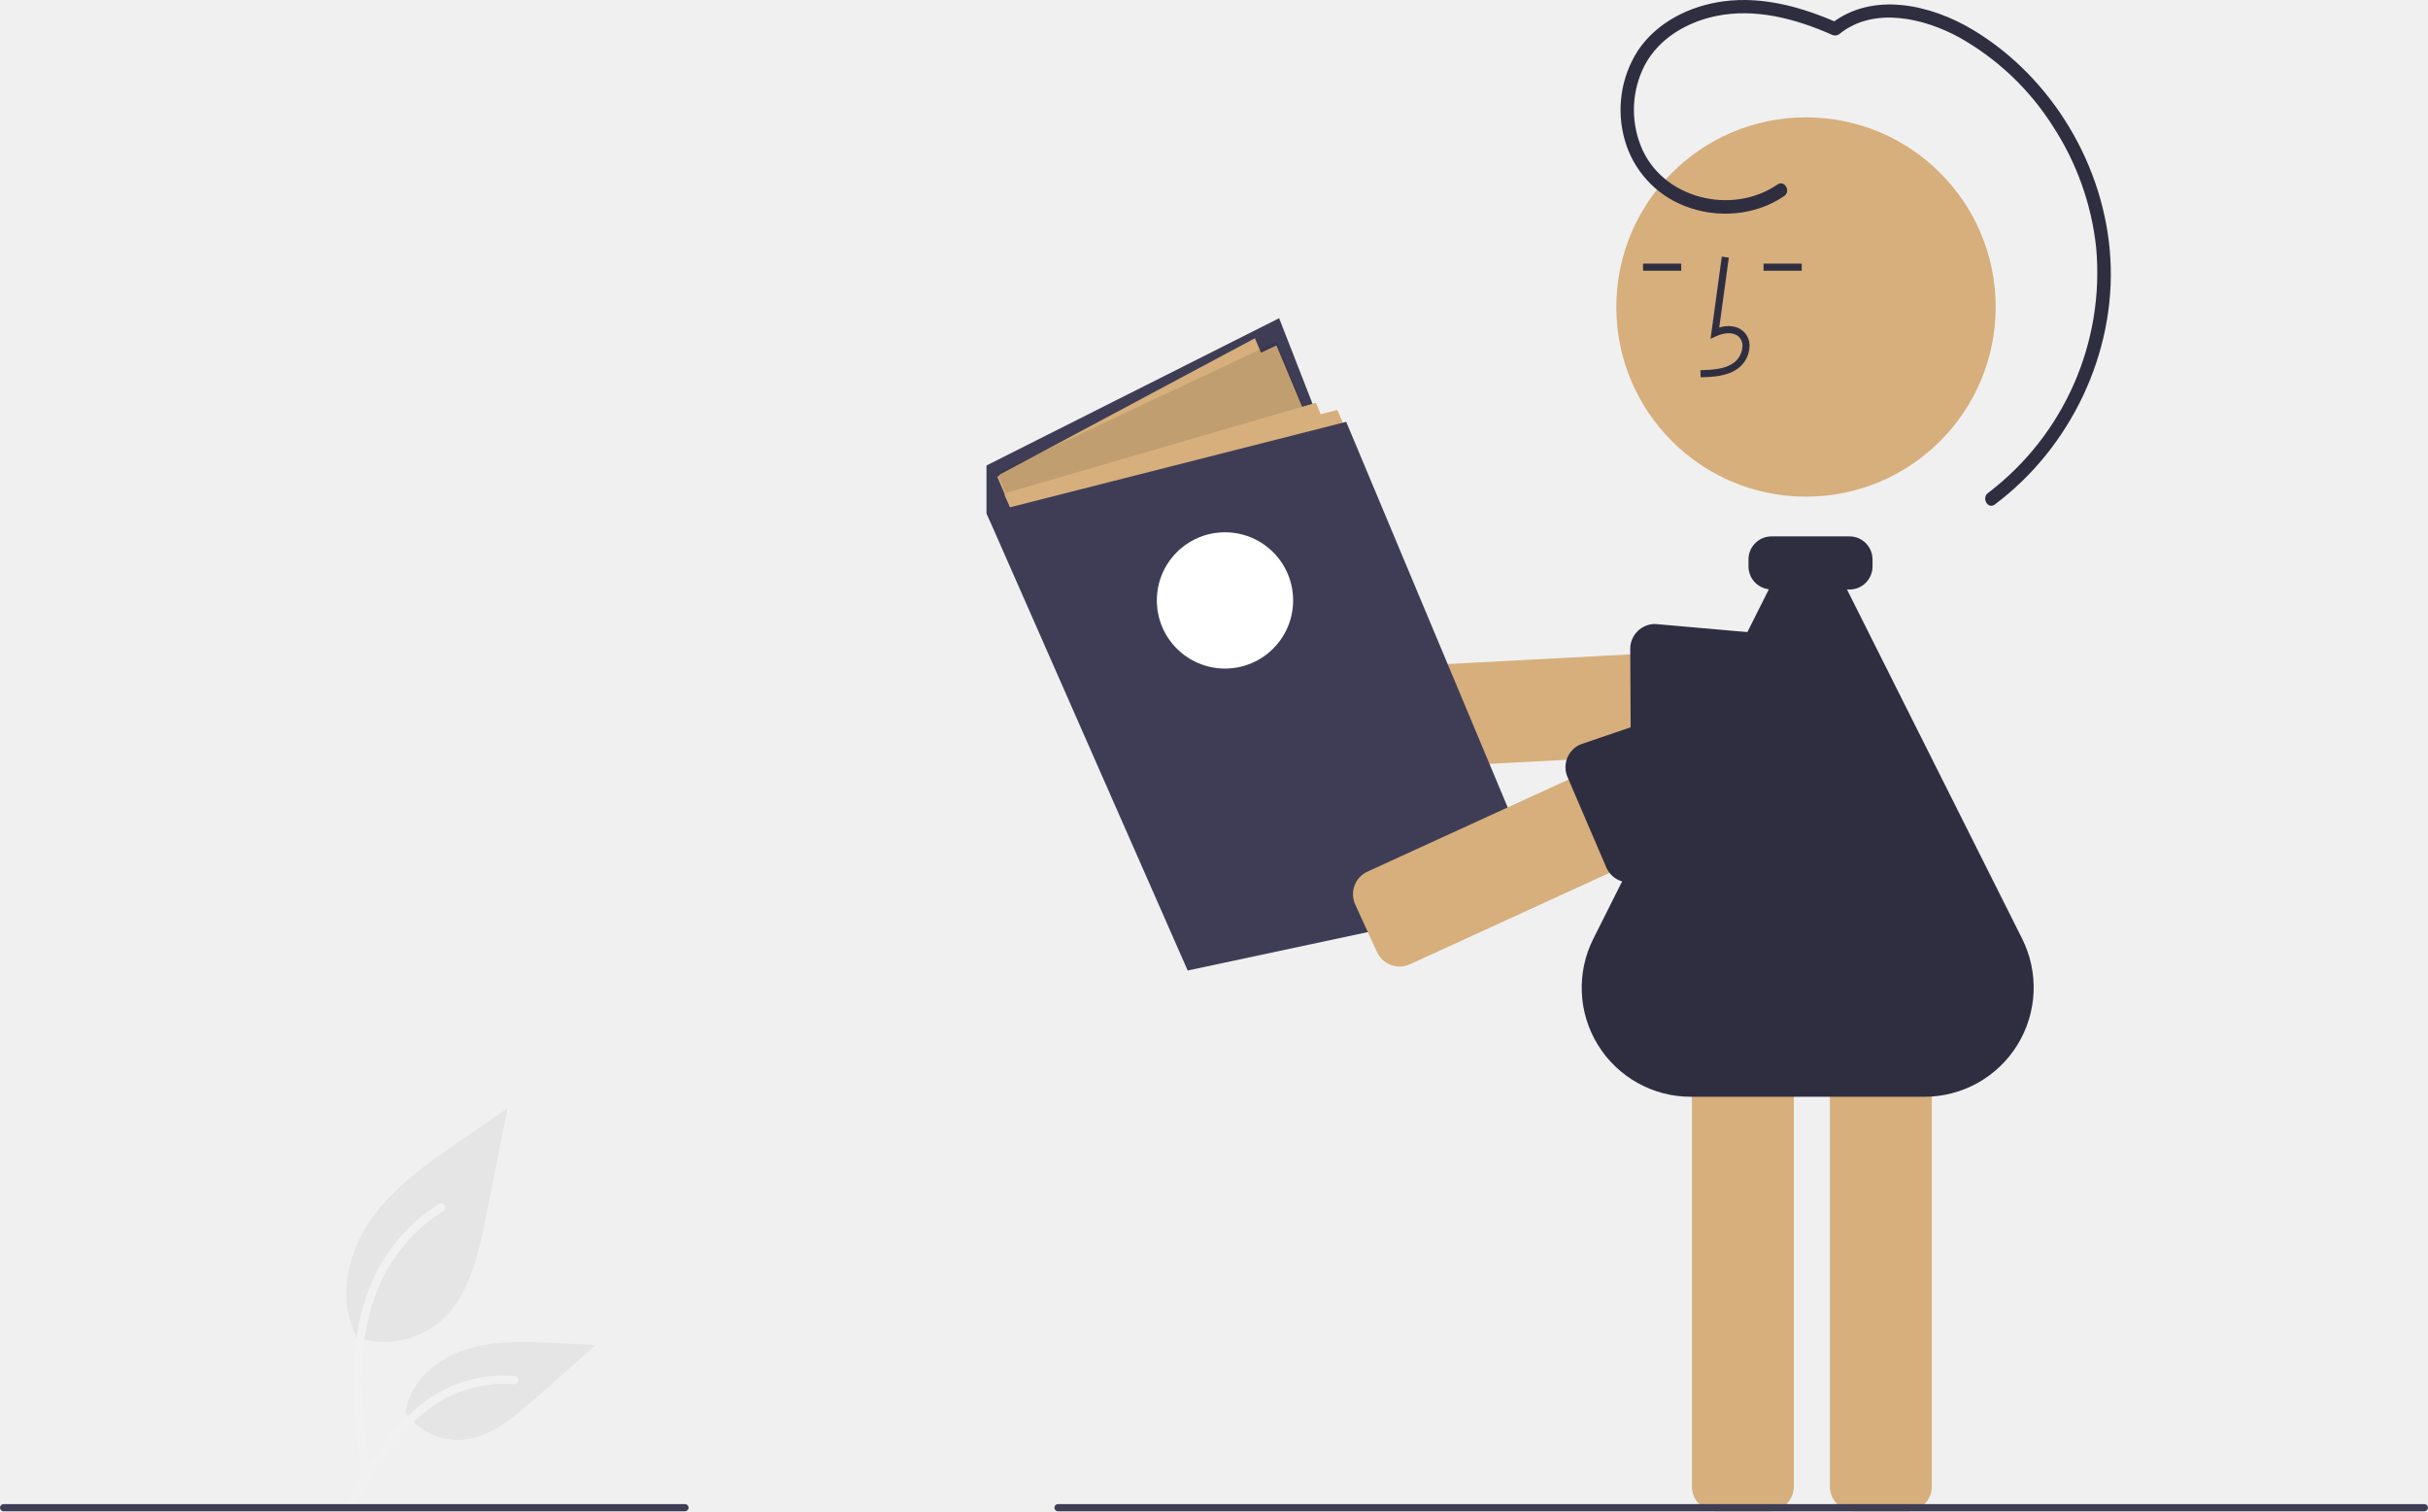
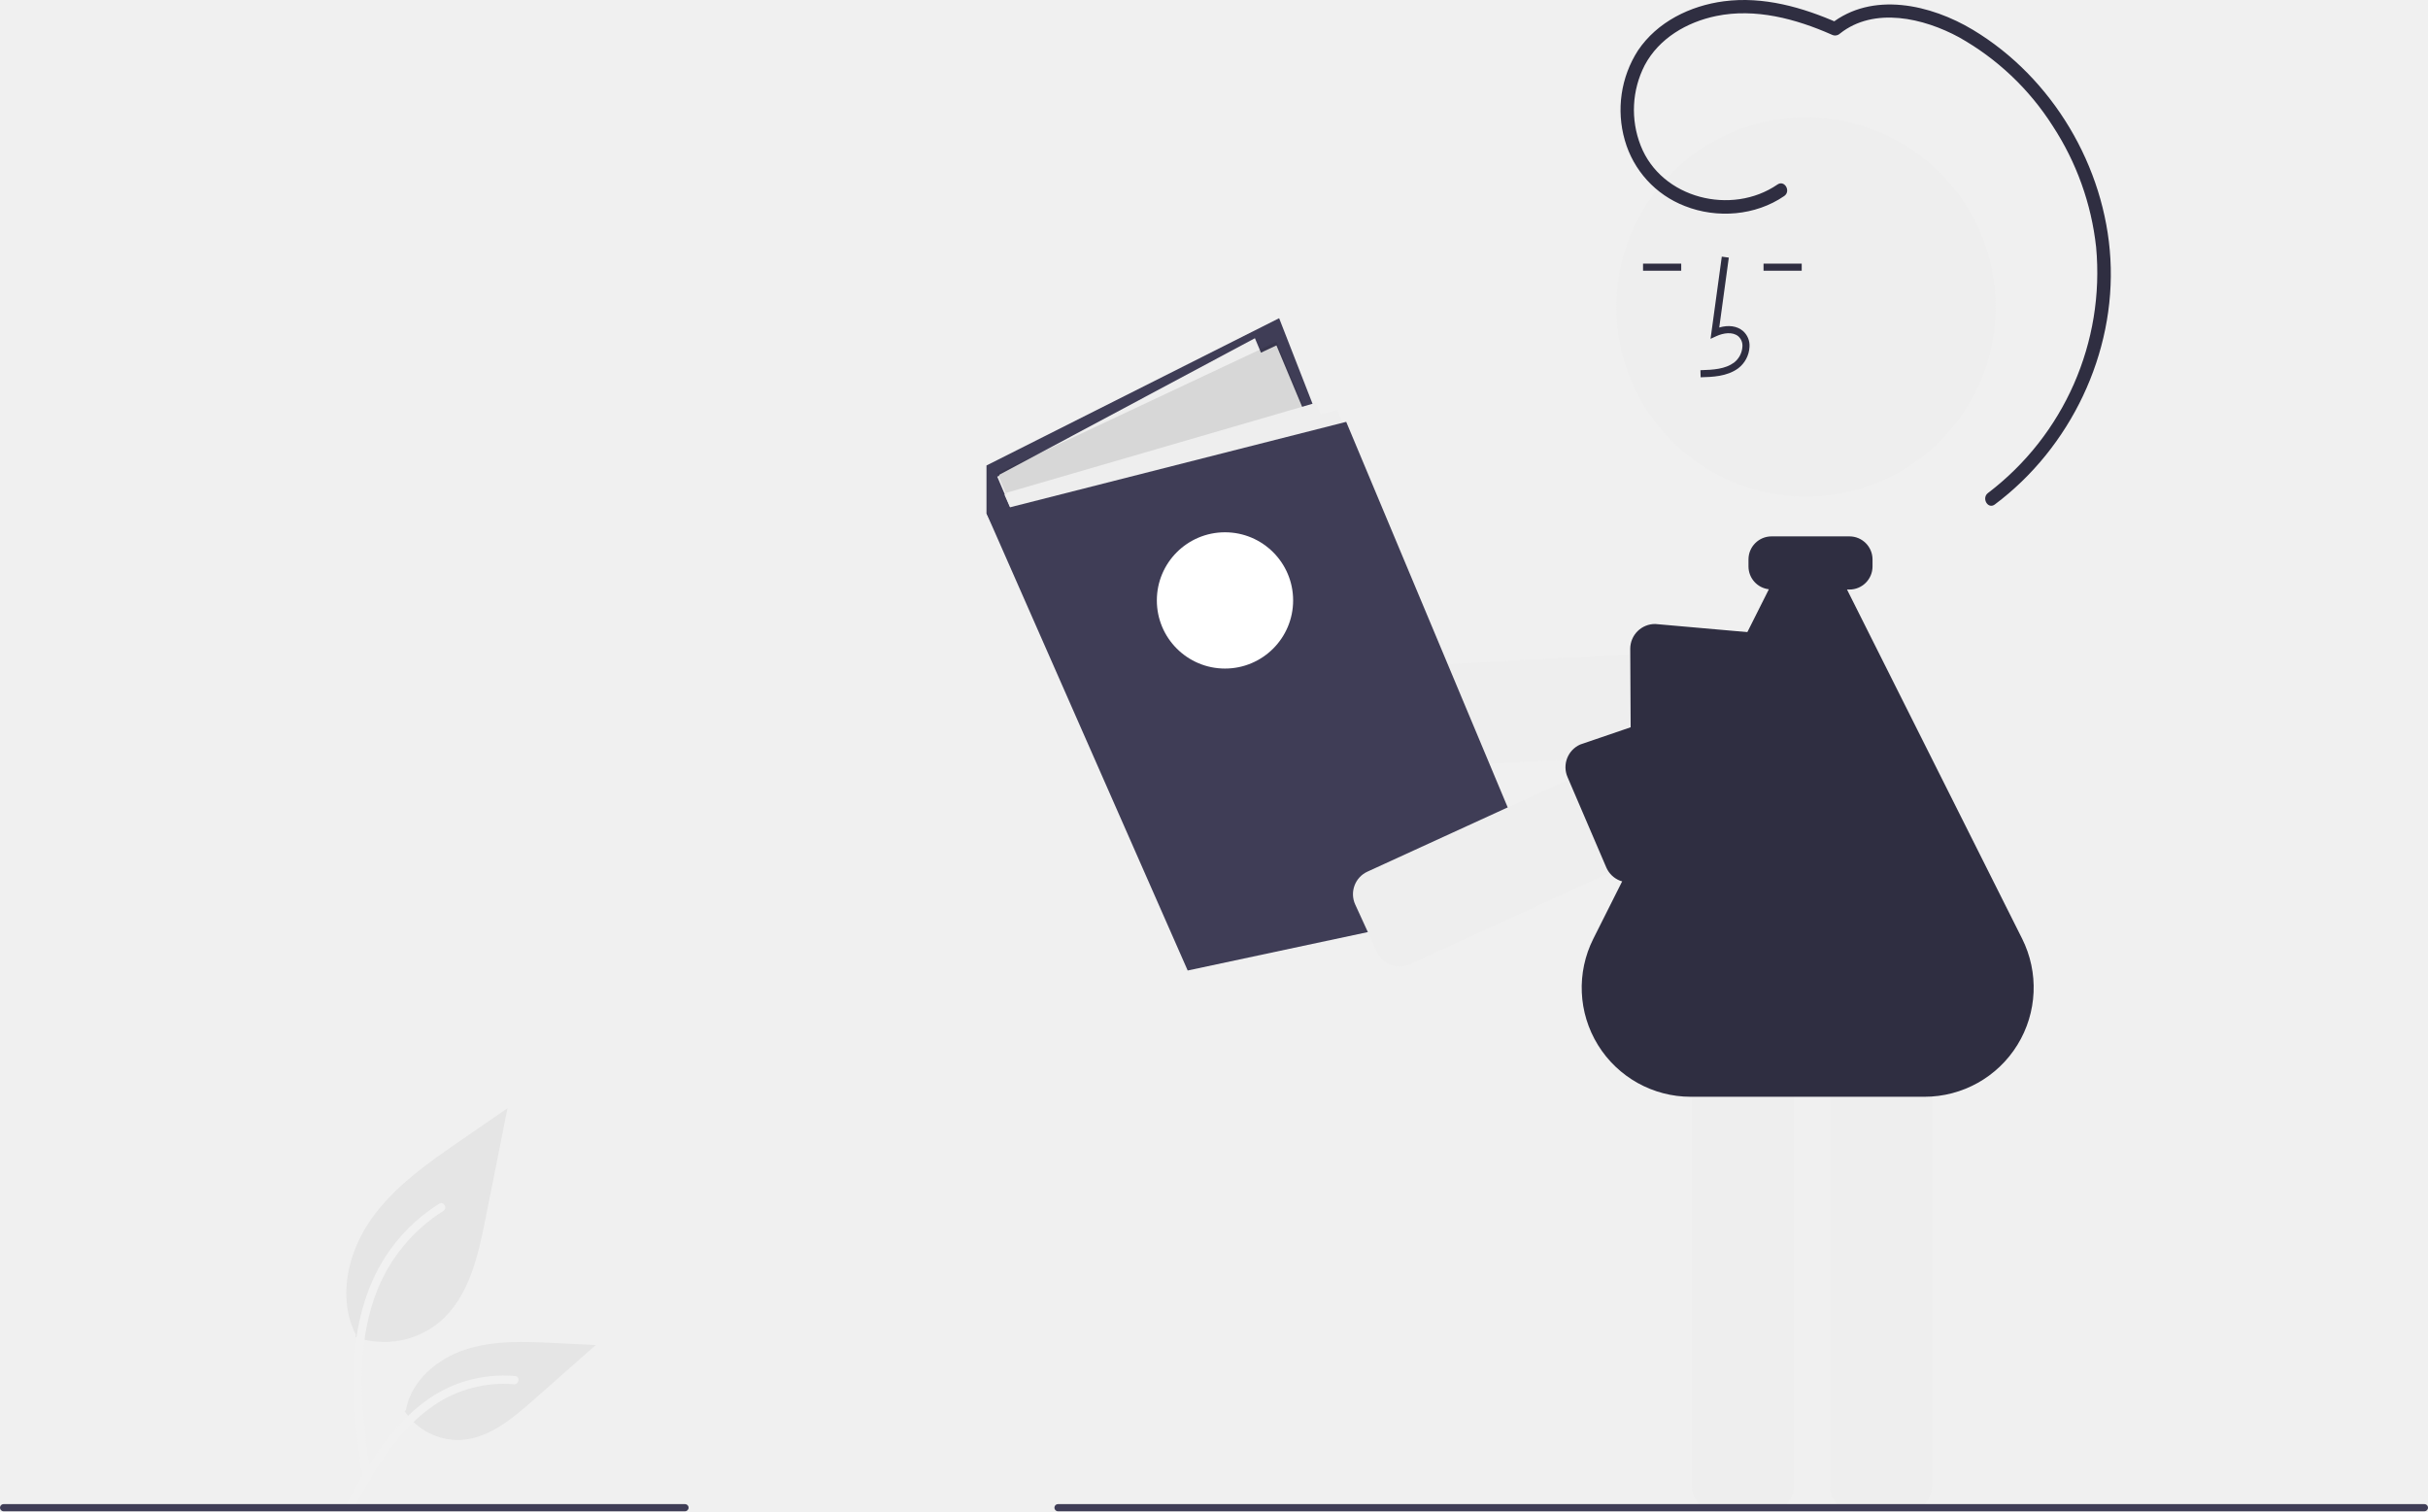
<svg xmlns="http://www.w3.org/2000/svg" id="bcc3eb47-7a16-46ed-87e5-3206e54d1d39" data-name="Layer 1" width="677" height="421.444" viewBox="0 0 677 421.444">
  <path id="b8e1c32d-683f-4c0b-b143-7b79b01ef2c4" data-name="Path 438" d="M360.601,612.131a24.215,24.215,0,0,0,23.383-4.119c8.19-6.874,10.758-18.196,12.847-28.682l6.18-31.017-12.938,8.908c-9.305,6.406-18.818,13.019-25.26,22.298s-9.252,21.947-4.078,31.988" transform="translate(-261.5 -239.2779)" fill="#e5e5e5" />
  <path id="b345d9b4-9c4f-41f9-9568-a0ba3758b02e" data-name="Path 439" d="M362.599,651.841c-1.628-11.864-3.304-23.881-2.159-35.872,1.015-10.649,4.264-21.049,10.878-29.579a49.206,49.206,0,0,1,12.625-11.44c1.262-.796,2.424,1.204,1.167,1.997a46.779,46.779,0,0,0-18.504,22.326c-4.029,10.246-4.675,21.416-3.982,32.3.419,6.582,1.311,13.121,2.206,19.653a1.198,1.198,0,0,1-.808,1.423,1.163,1.163,0,0,1-1.423-.808Z" transform="translate(-261.5 -239.2779)" fill="#f1f1f1" />
  <path id="f718468a-ef9d-47fd-af88-cc844d7fba89" data-name="Path 442" d="M374.32,632.805a17.825,17.825,0,0,0,15.531,8.019c7.864-.373,14.418-5.86,20.317-11.07l17.452-15.409-11.55-.553c-8.306-.398-16.827-.771-24.738,1.793s-15.208,8.726-16.654,16.915" transform="translate(-261.5 -239.2779)" fill="#e5e5e5" />
  <path id="be0f511b-71c0-458c-8c37-97c17312c758" data-name="Path 443" d="M357.996,658.661c7.84-13.871,16.932-29.288,33.181-34.216a37.026,37.026,0,0,1,13.955-1.441c1.482.128,1.112,2.412-.367,2.285a34.398,34.398,0,0,0-22.272,5.892c-6.28,4.275-11.17,10.218-15.308,16.519-2.535,3.861-4.806,7.884-7.076,11.903C359.384,660.888,357.262,659.96,357.996,658.661Z" transform="translate(-261.5 -239.2779)" fill="#f1f1f1" />
  <polygon points="275.063 143.134 275.063 129.802 356.663 88.734 411.063 228.134 327.763 250.234 275.063 143.134" fill="#3f3d56" />
-   <polygon points="412.563 231.655 355.911 96.318 351.597 98.347 349.911 94.318 278.563 132.433 278.645 132.65 278.063 132.924 284.061 147.018 323.995 252.95 328.591 251.653 329.995 254.95 412.563 231.655" fill="#d6af7c" />
+   <polygon points="412.563 231.655 355.911 96.318 351.597 98.347 349.911 94.318 278.563 132.433 278.645 132.65 278.063 132.924 284.061 147.018 323.995 252.95 328.591 251.653 329.995 254.95 412.563 231.655" fill="#eeeeee" />
  <polygon points="329.995 253.95 412.563 230.655 355.91 95.318 278.063 131.924 329.995 253.95" opacity="0.1" />
-   <path d="M636.44,453.579a6.924,6.924,0,0,1-3.921-5.873l-.769-14.565a6.925,6.925,0,0,1,6.543-7.273l121.392-6.413a6.925,6.925,0,0,1,7.273,6.542l.769,14.565a6.925,6.925,0,0,1-6.543,7.272l-121.392,6.413A6.876,6.876,0,0,1,636.44,453.579Z" transform="translate(-261.5 -239.2779)" fill="#d6af7c" />
+   <path d="M636.44,453.579a6.924,6.924,0,0,1-3.921-5.873l-.769-14.565a6.925,6.925,0,0,1,6.543-7.273l121.392-6.413a6.925,6.925,0,0,1,7.273,6.542l.769,14.565a6.925,6.925,0,0,1-6.543,7.272l-121.392,6.413A6.876,6.876,0,0,1,636.44,453.579Z" transform="translate(-261.5 -239.2779)" fill="#eeeeee" />
  <path d="M720.122,453.864a6.938,6.938,0,0,1-3.918-6.292l-.144-27.422a6.917,6.917,0,0,1,6.975-6.866l55.379,4.882c1.466.009,3.316,2.28,4.804,4.103.467.572.87,1.067,1.164,1.366.129.131.252.267.369.407h0a6.905,6.905,0,0,1,1.616,4.502l-.121,14.584a6.926,6.926,0,0,1-6.975,6.86l-56.164,4.558A6.975,6.975,0,0,1,720.122,453.864Z" transform="translate(-261.5 -239.2779)" fill="#2f2e41" />
-   <circle cx="503.567" cy="85.611" r="52.887" fill="#d6af7c" />
-   <path d="M754.757,660.722h-14.585a6.925,6.925,0,0,1-6.917-6.917V530.267a6.925,6.925,0,0,1,6.917-6.917h14.585a6.925,6.925,0,0,1,6.917,6.917V653.805A6.925,6.925,0,0,1,754.757,660.722Z" transform="translate(-261.5 -239.2779)" fill="#d6af7c" />
-   <path d="M793.229,660.722h-14.585a6.925,6.925,0,0,1-6.917-6.917V530.267a6.925,6.925,0,0,1,6.917-6.917h14.585a6.925,6.925,0,0,1,6.917,6.917V653.805A6.925,6.925,0,0,1,793.229,660.722Z" transform="translate(-261.5 -239.2779)" fill="#d6af7c" />
+   <circle cx="503.567" cy="85.611" r="52.887" fill="#eeeeee" />
+   <path d="M754.757,660.722h-14.585a6.925,6.925,0,0,1-6.917-6.917V530.267a6.925,6.925,0,0,1,6.917-6.917h14.585a6.925,6.925,0,0,1,6.917,6.917V653.805A6.925,6.925,0,0,1,754.757,660.722Z" transform="translate(-261.5 -239.2779)" fill="#eeeeee" />
+   <path d="M793.229,660.722h-14.585a6.925,6.925,0,0,1-6.917-6.917V530.267a6.925,6.925,0,0,1,6.917-6.917h14.585a6.925,6.925,0,0,1,6.917,6.917V653.805A6.925,6.925,0,0,1,793.229,660.722Z" transform="translate(-261.5 -239.2779)" fill="#eeeeee" />
  <path d="M735.688,344.49l-.055-1.976c3.677-.102,6.918-.333,9.354-2.112a6.075,6.075,0,0,0,2.353-4.475,3.473,3.473,0,0,0-1.139-2.86c-1.617-1.366-4.219-.924-6.115-.054l-1.635.75,3.136-22.917,1.958.268-2.667,19.494c2.577-.758,4.964-.431,6.599.95a5.406,5.406,0,0,1,1.838,4.439,8.037,8.037,0,0,1-3.162,6.002C743.023,344.285,738.956,344.399,735.688,344.49Z" transform="translate(-261.5 -239.2779)" fill="#2f2e41" />
  <rect x="491.729" y="73.517" width="10.644" height="1.976" fill="#2f2e41" />
  <rect x="458.13" y="73.517" width="10.644" height="1.976" fill="#2f2e41" />
  <path d="M825.32,501.018l-48.815-97.343h.688a6.43,6.43,0,0,0,6.423-6.423v-1.976a6.431,6.431,0,0,0-6.423-6.423H755.454a6.431,6.431,0,0,0-6.423,6.423v1.976a6.41,6.41,0,0,0,5.685,6.349l-48.955,97.471a30.405,30.405,0,0,0,27.17,44.051h65.168A30.453,30.453,0,0,0,825.32,501.018Z" transform="translate(-261.5 -239.2779)" fill="#2f2e41" />
  <path d="M757.107,290.734c-12.76,8.757-32.357,3.929-38.14-10.866a27.266,27.266,0,0,1,1.125-22.4c4.002-7.518,11.754-12.03,19.909-13.72,10.942-2.268,22.255.777,32.256,5.2a1.988,1.988,0,0,0,2.256-.291c9.553-7.616,23.433-4.309,33.228,1.014a73.714,73.714,0,0,1,26.08,24.672,77.032,77.032,0,0,1,12.138,33.825,77.209,77.209,0,0,1-30.133,68.579c-1.896,1.419-.042,4.652,1.879,3.215,21.092-15.78,33.735-42.112,32.239-68.503-1.459-25.736-16.169-50.532-38.305-63.847-11.749-7.067-28.124-10.864-39.759-1.588l2.256-.291c-10.004-4.424-20.964-7.546-31.988-6.096-9.364,1.232-18.564,5.723-23.934,13.72a30.631,30.631,0,0,0-3.666,25.03,27.81,27.81,0,0,0,16.727,18.343c8.95,3.552,19.719,2.703,27.711-2.782,1.963-1.347.103-4.575-1.879-3.215Z" transform="translate(-261.5 -239.2779)" fill="#2f2e41" />
-   <polygon points="429.563 249.655 372.911 114.318 368.244 115.505 366.911 112.318 280.563 137.433 280.692 137.764 280.063 137.924 286.137 151.728 325.995 253.95 330.973 253.629 331.995 255.95 429.563 249.655" fill="#d6af7c" />
+   <polygon points="429.563 249.655 372.911 114.318 368.244 115.505 366.911 112.318 280.563 137.433 280.692 137.764 280.063 137.924 286.137 151.728 325.995 253.95 330.973 253.629 331.995 255.95 429.563 249.655" fill="#eeeeee" />
  <polygon points="331.163 270.634 430.563 249.433 375.363 117.634 275.063 143.134 331.163 270.634" fill="#3f3d56" />
  <circle cx="341.563" cy="167.433" r="19" fill="#fff" />
-   <path d="M756.493,431.097a6.95,6.95,0,0,1,2.101.431,6.869,6.869,0,0,1,3.88,3.601l6.074,13.26a6.924,6.924,0,0,1-3.408,9.169L654.62,508.18a6.925,6.925,0,0,1-9.17-3.409l-6.074-13.26a6.924,6.924,0,0,1,3.408-9.169l110.52-50.622A6.873,6.873,0,0,1,756.493,431.097Z" transform="translate(-261.5 -239.2779)" fill="#d6af7c" />
+   <path d="M756.493,431.097a6.95,6.95,0,0,1,2.101.431,6.869,6.869,0,0,1,3.88,3.601l6.074,13.26a6.924,6.924,0,0,1-3.408,9.169L654.62,508.18a6.925,6.925,0,0,1-9.17-3.409l-6.074-13.26a6.924,6.924,0,0,1,3.408-9.169l110.52-50.622A6.873,6.873,0,0,1,756.493,431.097Z" transform="translate(-261.5 -239.2779)" fill="#eeeeee" />
  <path d="M758.585,428.055a6.938,6.938,0,0,1,6.012,4.104l5.93,13.325a6.904,6.904,0,0,1,.314,4.773c-.052.174-.11.348-.176.52h0c-.151.391-.323,1.005-.523,1.716-.636,2.266-1.428,5.086-2.803,5.697l-48.762,26.537a6.914,6.914,0,0,1-9.167-3.49l-10.815-25.214a6.924,6.924,0,0,1,3.509-9.126l53.401-18.261A6.775,6.775,0,0,1,758.585,428.055Z" transform="translate(-261.5 -239.2779)" fill="#2f2e41" />
  <path d="M937.5,660.711h-381a1,1,0,0,1,0-2h381a1,1,0,0,1,0,2Z" transform="translate(-261.5 -239.2779)" fill="#3f3d56" />
  <path d="M452.5,660.711h-190a1,1,0,0,1,0-2h190a1,1,0,0,1,0,2Z" transform="translate(-261.5 -239.2779)" fill="#3f3d56" />
</svg>
